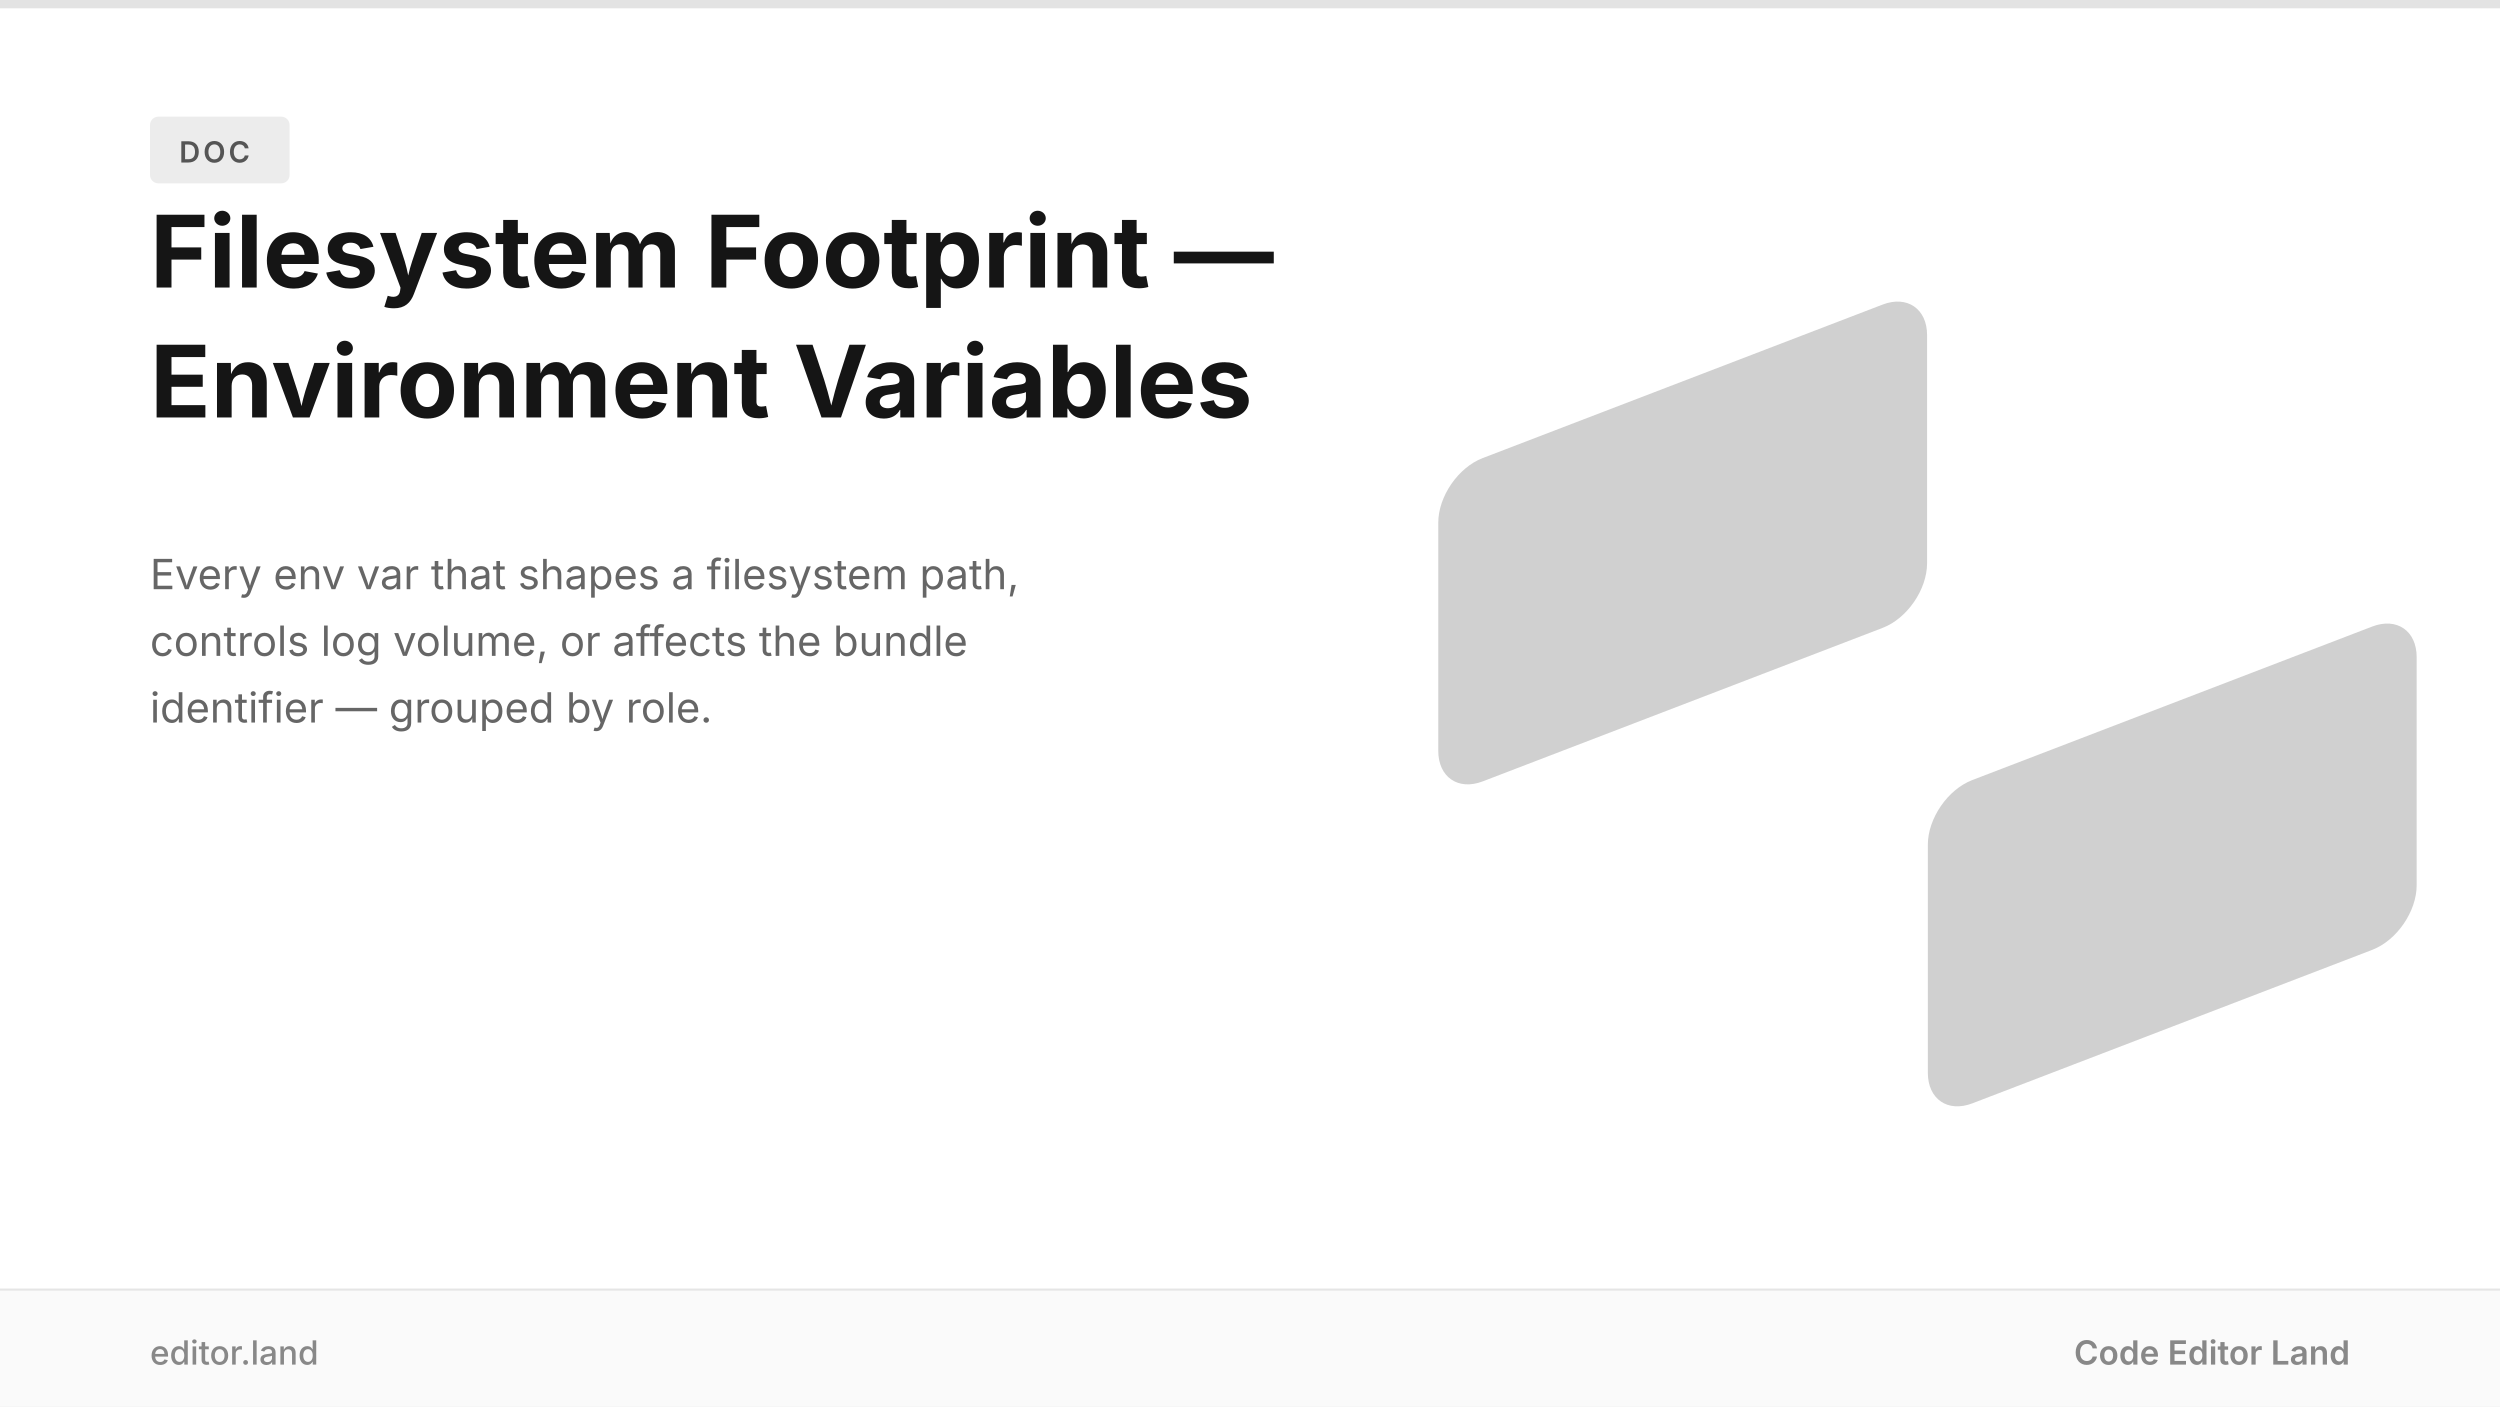
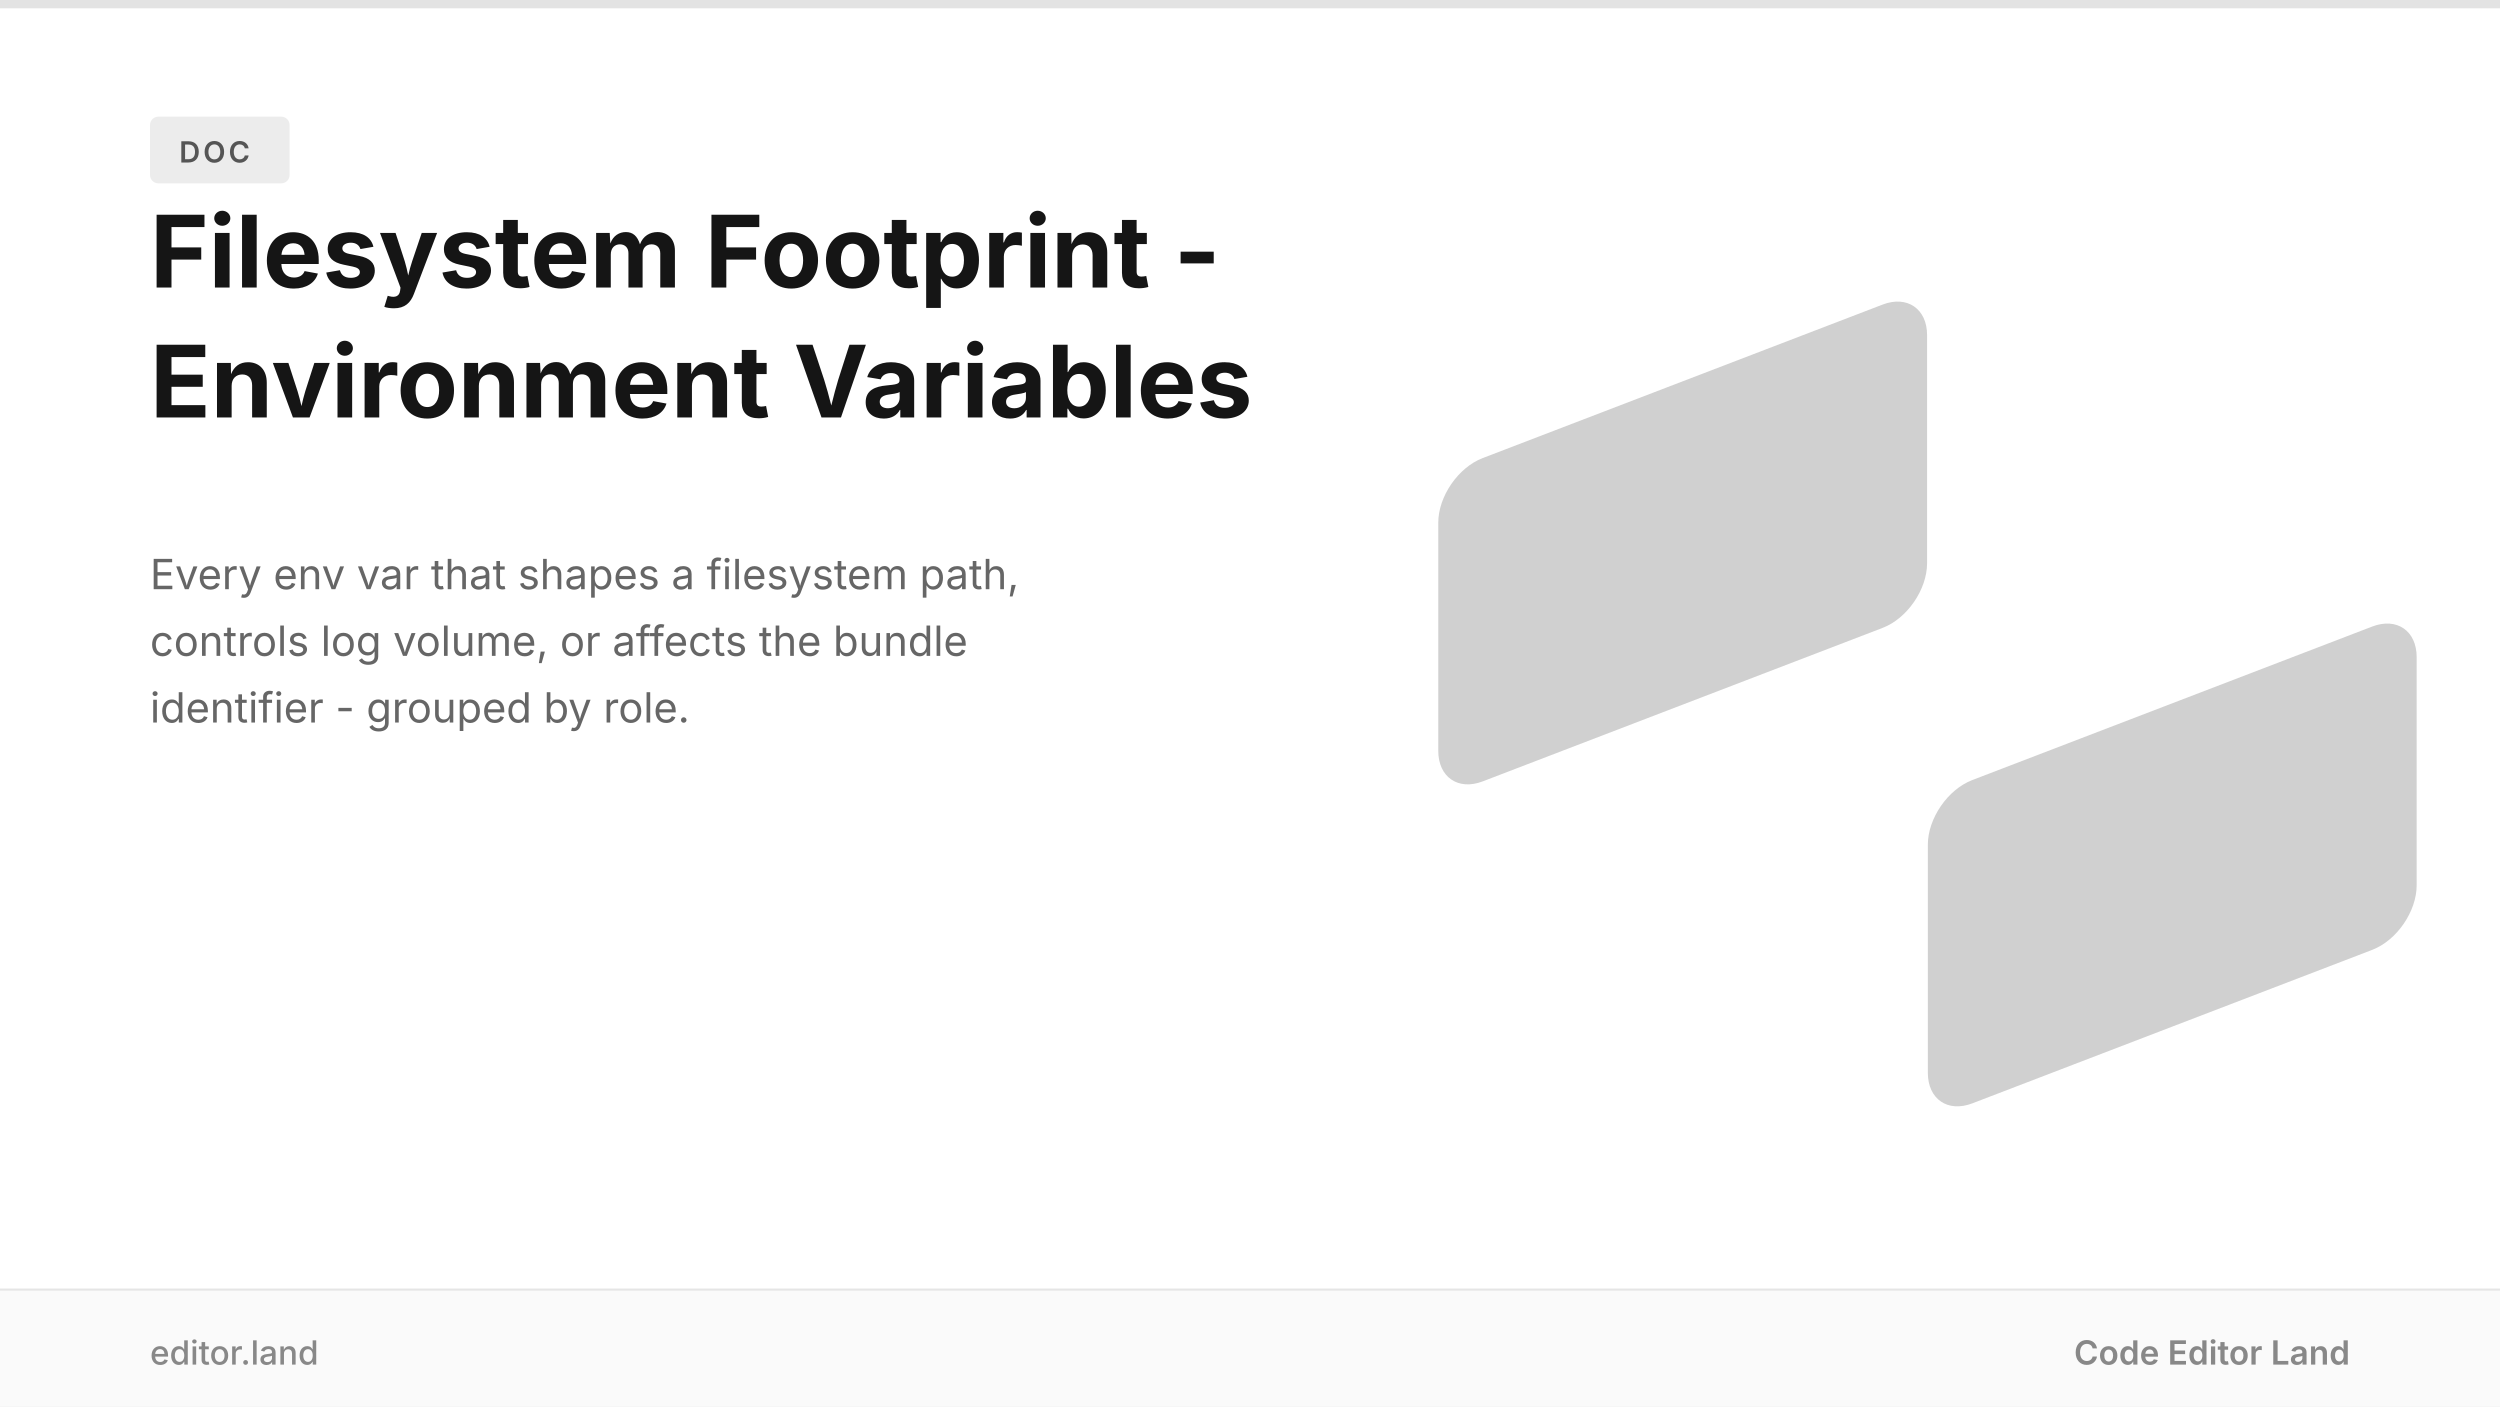
<svg xmlns="http://www.w3.org/2000/svg" width="1200" height="675" viewBox="0 0 1200 675">
  <path fill="#fff" d="M0 0h1200v675H0z" />
  <path fill="#151515" fill-opacity=".12" d="M0 0h1200v4H0z" />
  <rect width="1005.28" height="620.771" fill="#151515" fill-opacity=".2" rx="91.389" transform="matrix(-.2334 .08959 0 .25 925 138)" />
  <rect width="1005.28" height="620.771" fill="#151515" fill-opacity=".2" rx="91.389" transform="matrix(-.2334 .08959 0 .25 1160 292.55)" />
  <rect width="67" height="32" x="72" y="56" fill="#151515" fill-opacity=".08" rx="4" />
  <text x="86" y="78" fill="#555" font-family="system-ui, -apple-system, 'Segoe UI', sans-serif" font-size="14" font-weight="600" letter-spacing=".1em">DOC</text>
-   <text x="72" y="138" fill="#151515" font-family="system-ui, -apple-system, 'Segoe UI', sans-serif" font-size="48" font-weight="700">Filesystem Footprint —</text>
+   <text x="72" y="138" fill="#151515" font-family="system-ui, -apple-system, 'Segoe UI', sans-serif" font-size="48" font-weight="700">Filesystem Footprint -</text>
  <text x="72" y="200.4" fill="#151515" font-family="system-ui, -apple-system, 'Segoe UI', sans-serif" font-size="48" font-weight="700">Environment Variables</text>
  <text x="72" y="282.8" fill="#666" font-family="system-ui, -apple-system, 'Segoe UI', sans-serif" font-size="20" font-weight="400">Every env var that shapes a filesystem path,</text>
  <text x="72" y="314.8" fill="#666" font-family="system-ui, -apple-system, 'Segoe UI', sans-serif" font-size="20" font-weight="400">controls log volume, or affects the bundle</text>
-   <text x="72" y="346.8" fill="#666" font-family="system-ui, -apple-system, 'Segoe UI', sans-serif" font-size="20" font-weight="400">identifier — grouped by role.</text>
+   <text x="72" y="346.8" fill="#666" font-family="system-ui, -apple-system, 'Segoe UI', sans-serif" font-size="20" font-weight="400">identifier - grouped by role.</text>
  <path fill="#fafafa" d="M0 619h1200v56H0z" />
  <path stroke="#e5e5e5" d="M0 619h1200" />
  <text x="72" y="655" fill="#888" font-family="system-ui, -apple-system, 'Segoe UI', sans-serif" font-size="16" font-weight="500">editor.land</text>
  <text x="1128" y="655" fill="#888" font-family="system-ui, -apple-system, 'Segoe UI', sans-serif" font-size="16" font-weight="600" text-anchor="end">Code Editor Land</text>
</svg>
